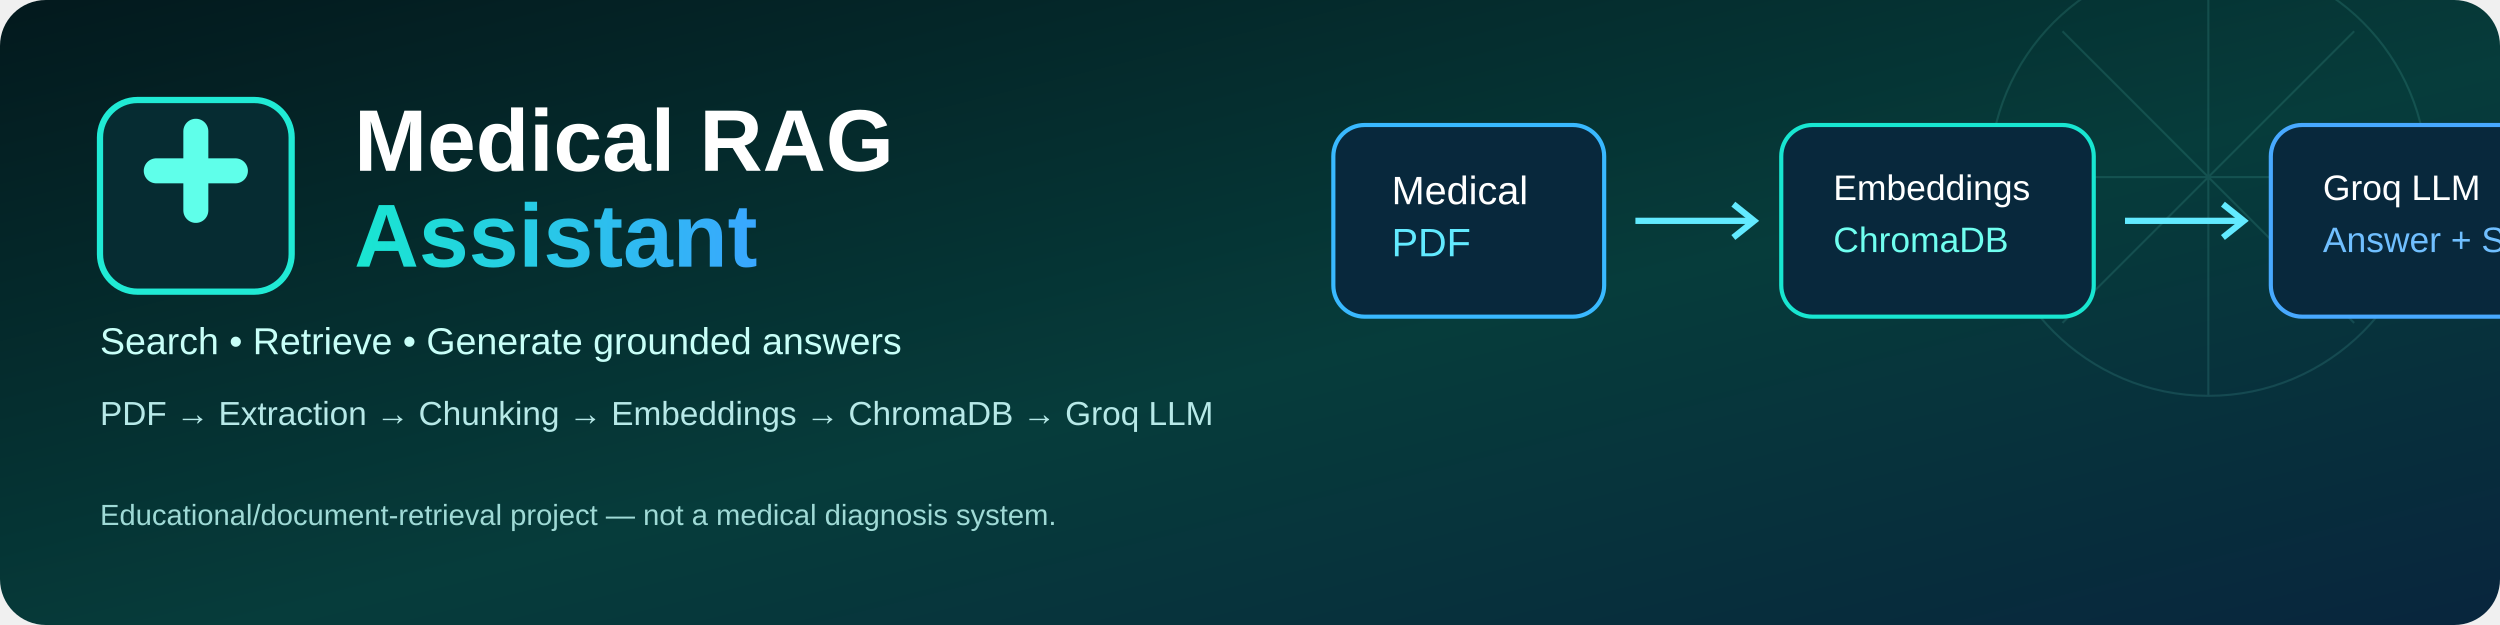
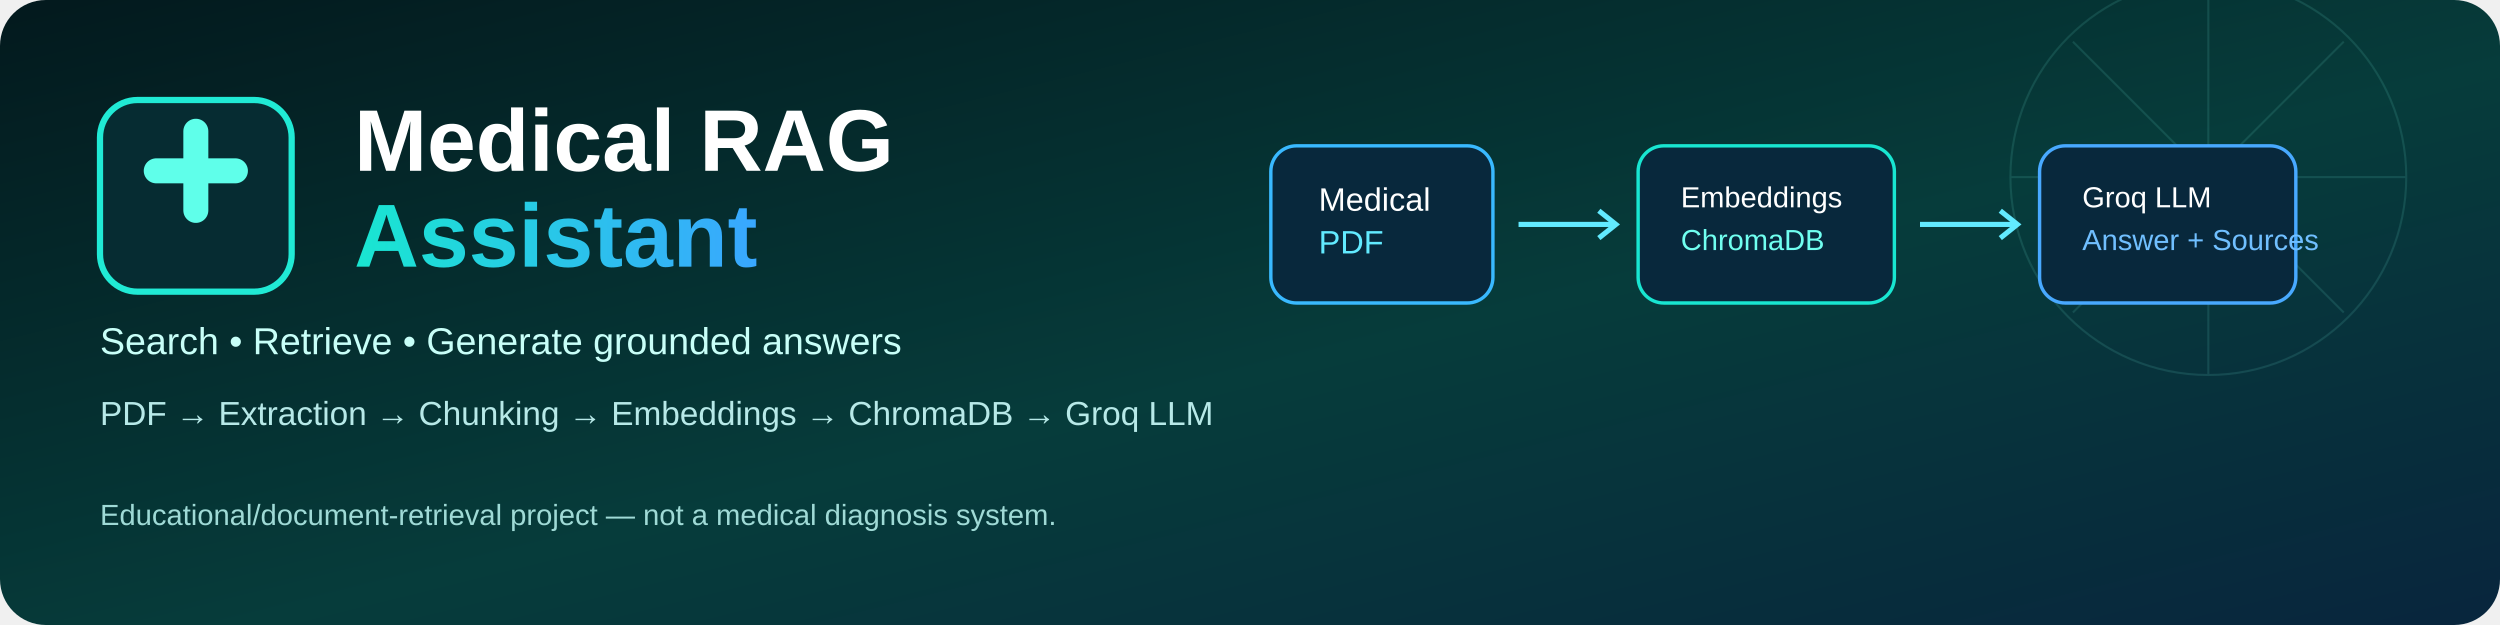
<svg xmlns="http://www.w3.org/2000/svg" width="1200" height="300" viewBox="0 0 1200 300">
  <defs>
    <linearGradient id="bg" x1="0" y1="0" x2="1" y2="1">
      <stop stop-color="#03191d" />
      <stop offset=".55" stop-color="#063c3b" />
      <stop offset="1" stop-color="#08253d" />
    </linearGradient>
    <linearGradient id="accent" x1="0" x2="1">
      <stop stop-color="#19e6d1" />
      <stop offset="1" stop-color="#39a7ff" />
    </linearGradient>
  </defs>
  <rect width="1200" height="300" rx="22" fill="url(#bg)" />
  <g opacity=".12" stroke="#7fffea" fill="none">
-     <circle cx="1060" cy="85" r="105" />
-     <path d="M955 85h210M1060-20v210M990 15l140 140M1130 15 990 155" />
+     <circle cx="1060" cy="85" r="95" />
+     <path d="M965 85h190M1060-10v190M995 20l130 130M1125 20 995 150" />
  </g>
  <rect x="48" y="48" width="92" height="92" rx="18" fill="#062c32" stroke="#20ead5" stroke-width="3" />
  <path d="M75 82h38M94 63v38" stroke="#5fffea" stroke-width="12" stroke-linecap="round" />
  <text x="170" y="82" font-family="Arial,sans-serif" font-size="42" font-weight="700" fill="white">Medical RAG</text>
  <text x="170" y="128" font-family="Arial,sans-serif" font-size="43" font-weight="700" fill="url(#accent)">Assistant</text>
  <text x="48" y="170" font-family="Arial,sans-serif" font-size="18" fill="#c8fff8">Search  •  Retrieve  •  Generate grounded answers</text>
  <text x="48" y="204" font-family="Arial,sans-serif" font-size="16" fill="#b7e9e8">PDF → Extraction → Chunking → Embeddings → ChromaDB → Groq LLM</text>
-   <g transform="translate(640 60)">
+   <g transform="translate(610 70) scale(.82)">
    <rect width="130" height="92" rx="15" fill="#08283c" stroke="#39b9ff" stroke-width="2" />
    <text x="28" y="38" font-family="Arial,sans-serif" font-size="19" fill="white">Medical</text>
    <text x="28" y="63" font-family="Arial,sans-serif" font-size="19" fill="#62eaff">PDF</text>
    <path d="M145 46h55" stroke="#62eaff" stroke-width="3" />
    <path d="M192 38l10 8-10 8" fill="none" stroke="#62eaff" stroke-width="3" />
    <rect x="215" width="150" height="92" rx="15" fill="#08283c" stroke="#18e6d1" stroke-width="2" />
    <text x="240" y="36" font-family="Arial,sans-serif" font-size="17" fill="white">Embeddings</text>
    <text x="240" y="61" font-family="Arial,sans-serif" font-size="17" fill="#70fff0">ChromaDB</text>
    <path d="M380 46h55" stroke="#62eaff" stroke-width="3" />
    <path d="M427 38l10 8-10 8" fill="none" stroke="#62eaff" stroke-width="3" />
    <rect x="450" width="150" height="92" rx="15" fill="#08283c" stroke="#48a9ff" stroke-width="2" />
    <text x="475" y="36" font-family="Arial,sans-serif" font-size="17" fill="white">Groq LLM</text>
    <text x="475" y="61" font-family="Arial,sans-serif" font-size="17" fill="#70bfff">Answer + Sources</text>
  </g>
  <text x="48" y="252" font-family="Arial,sans-serif" font-size="14" fill="#9fdad6">Educational/document-retrieval project — not a medical diagnosis system.</text>
</svg>
